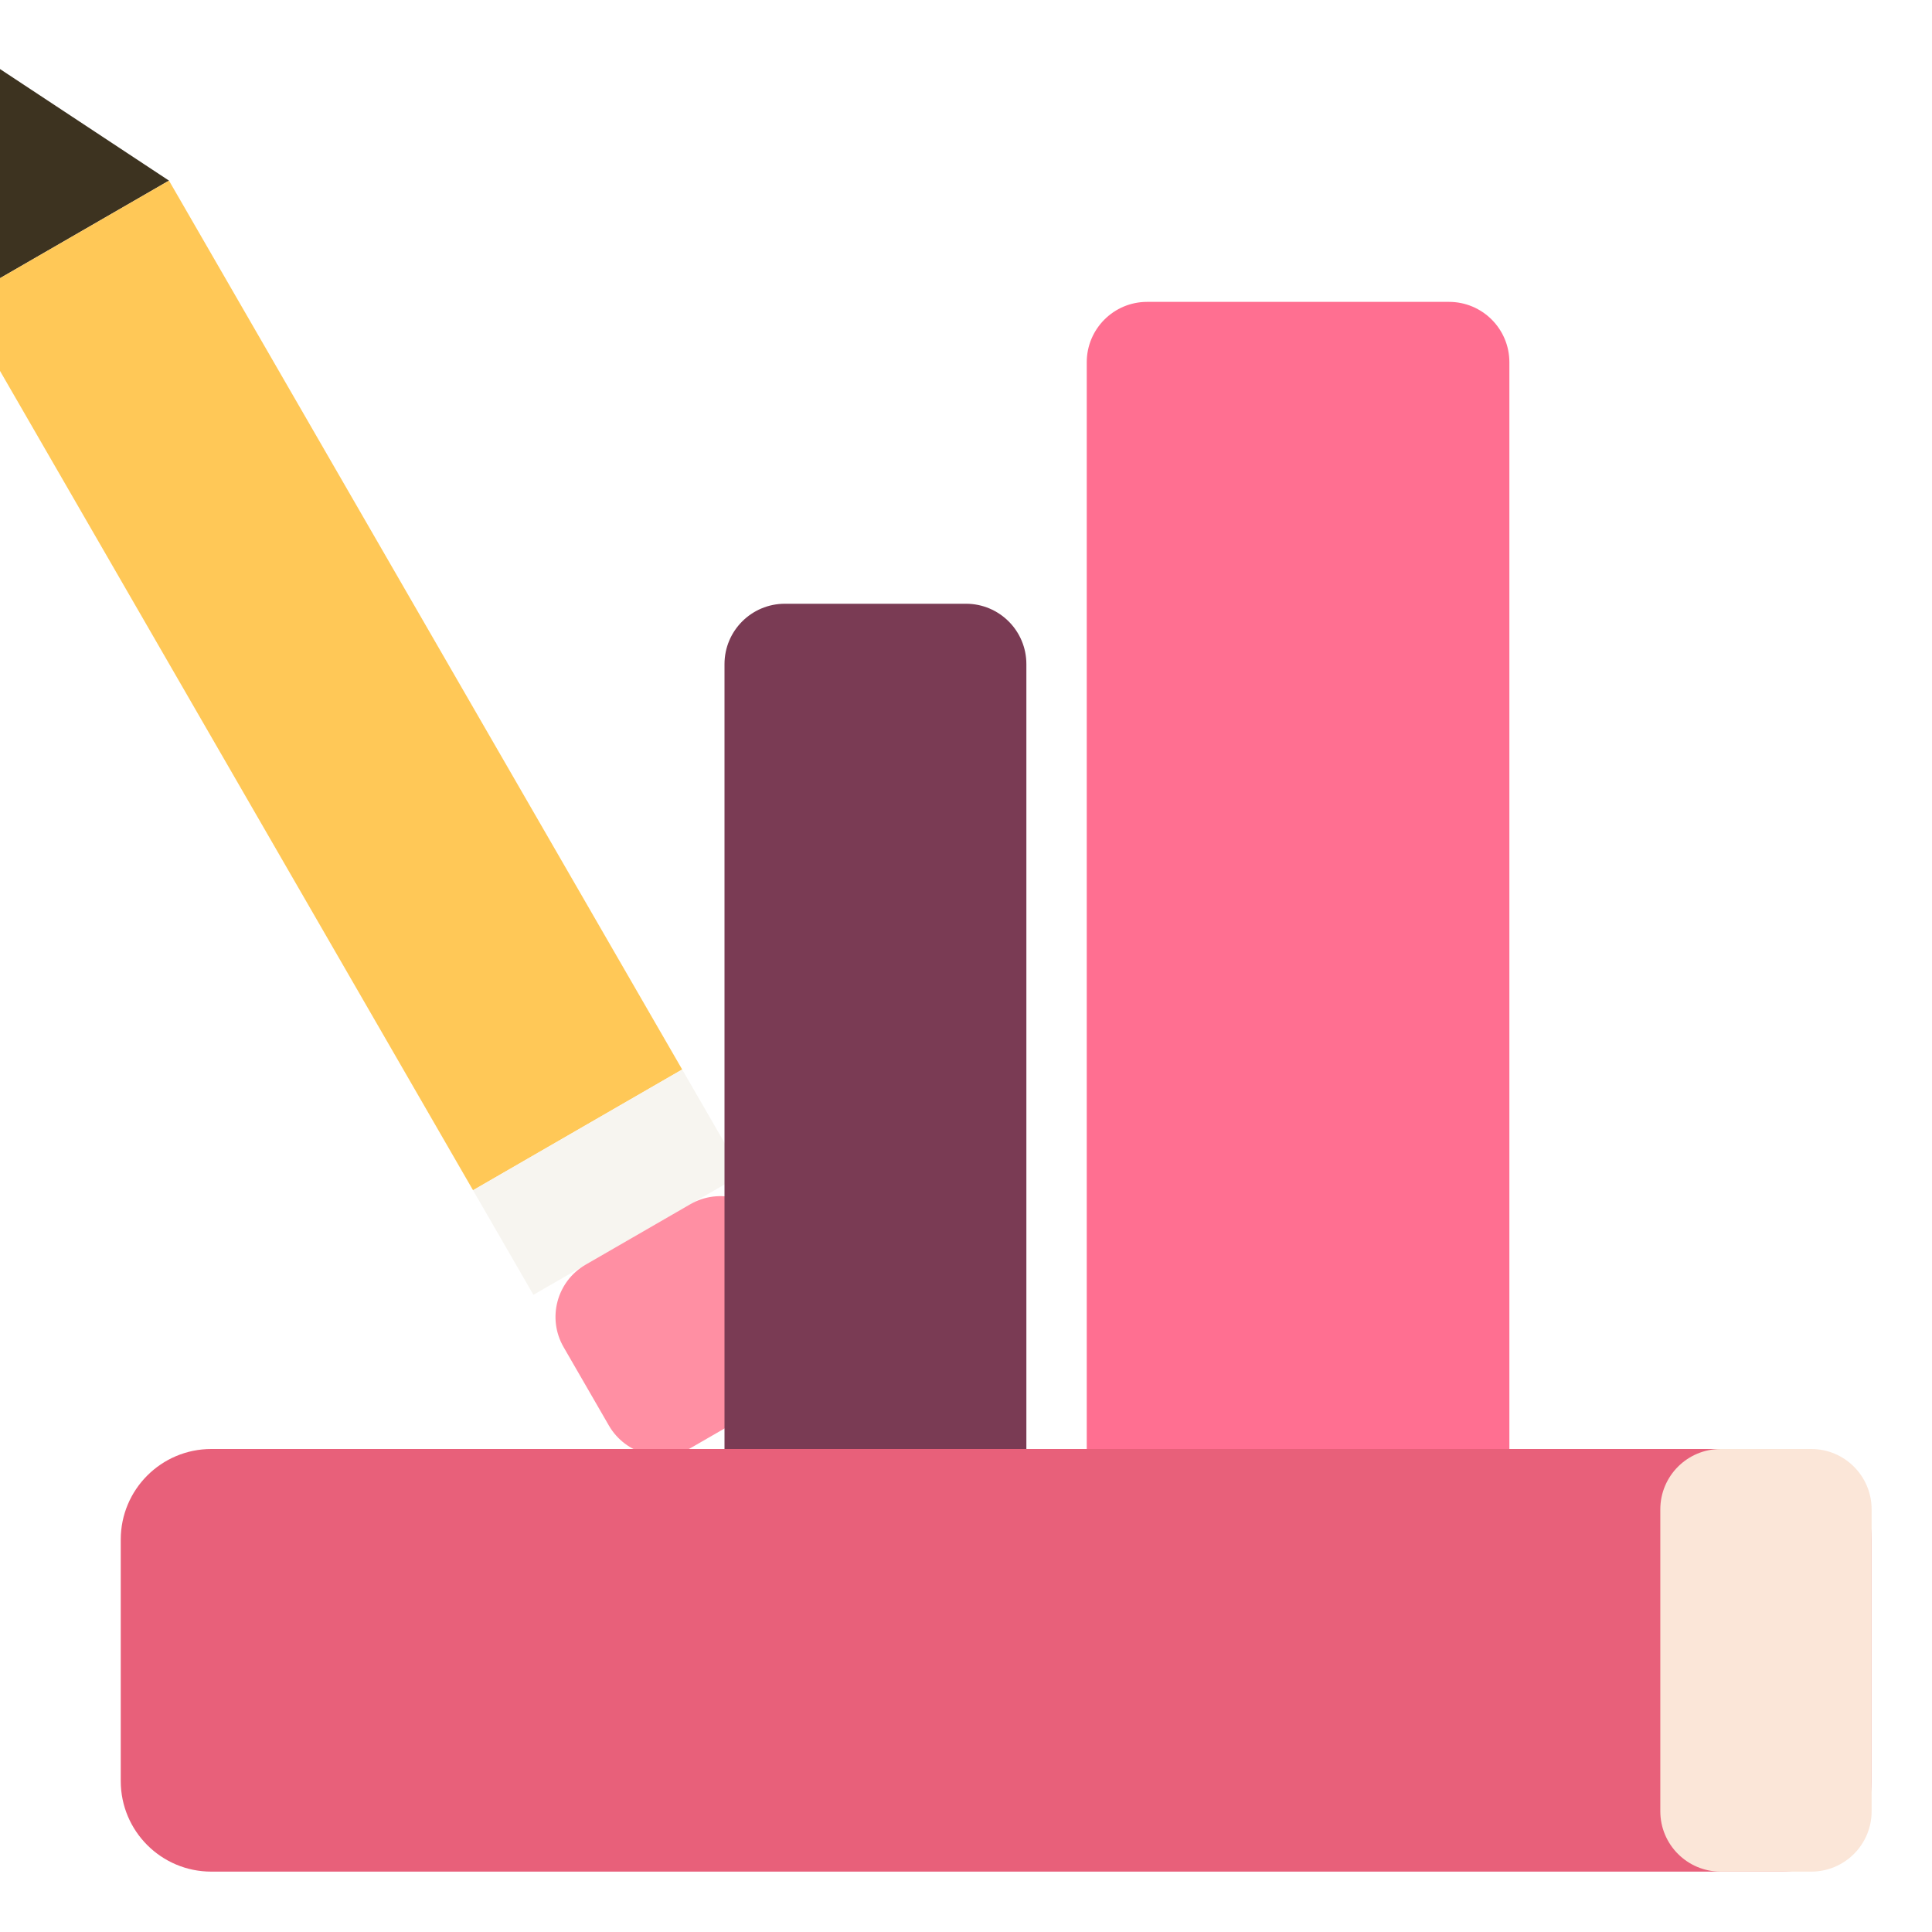
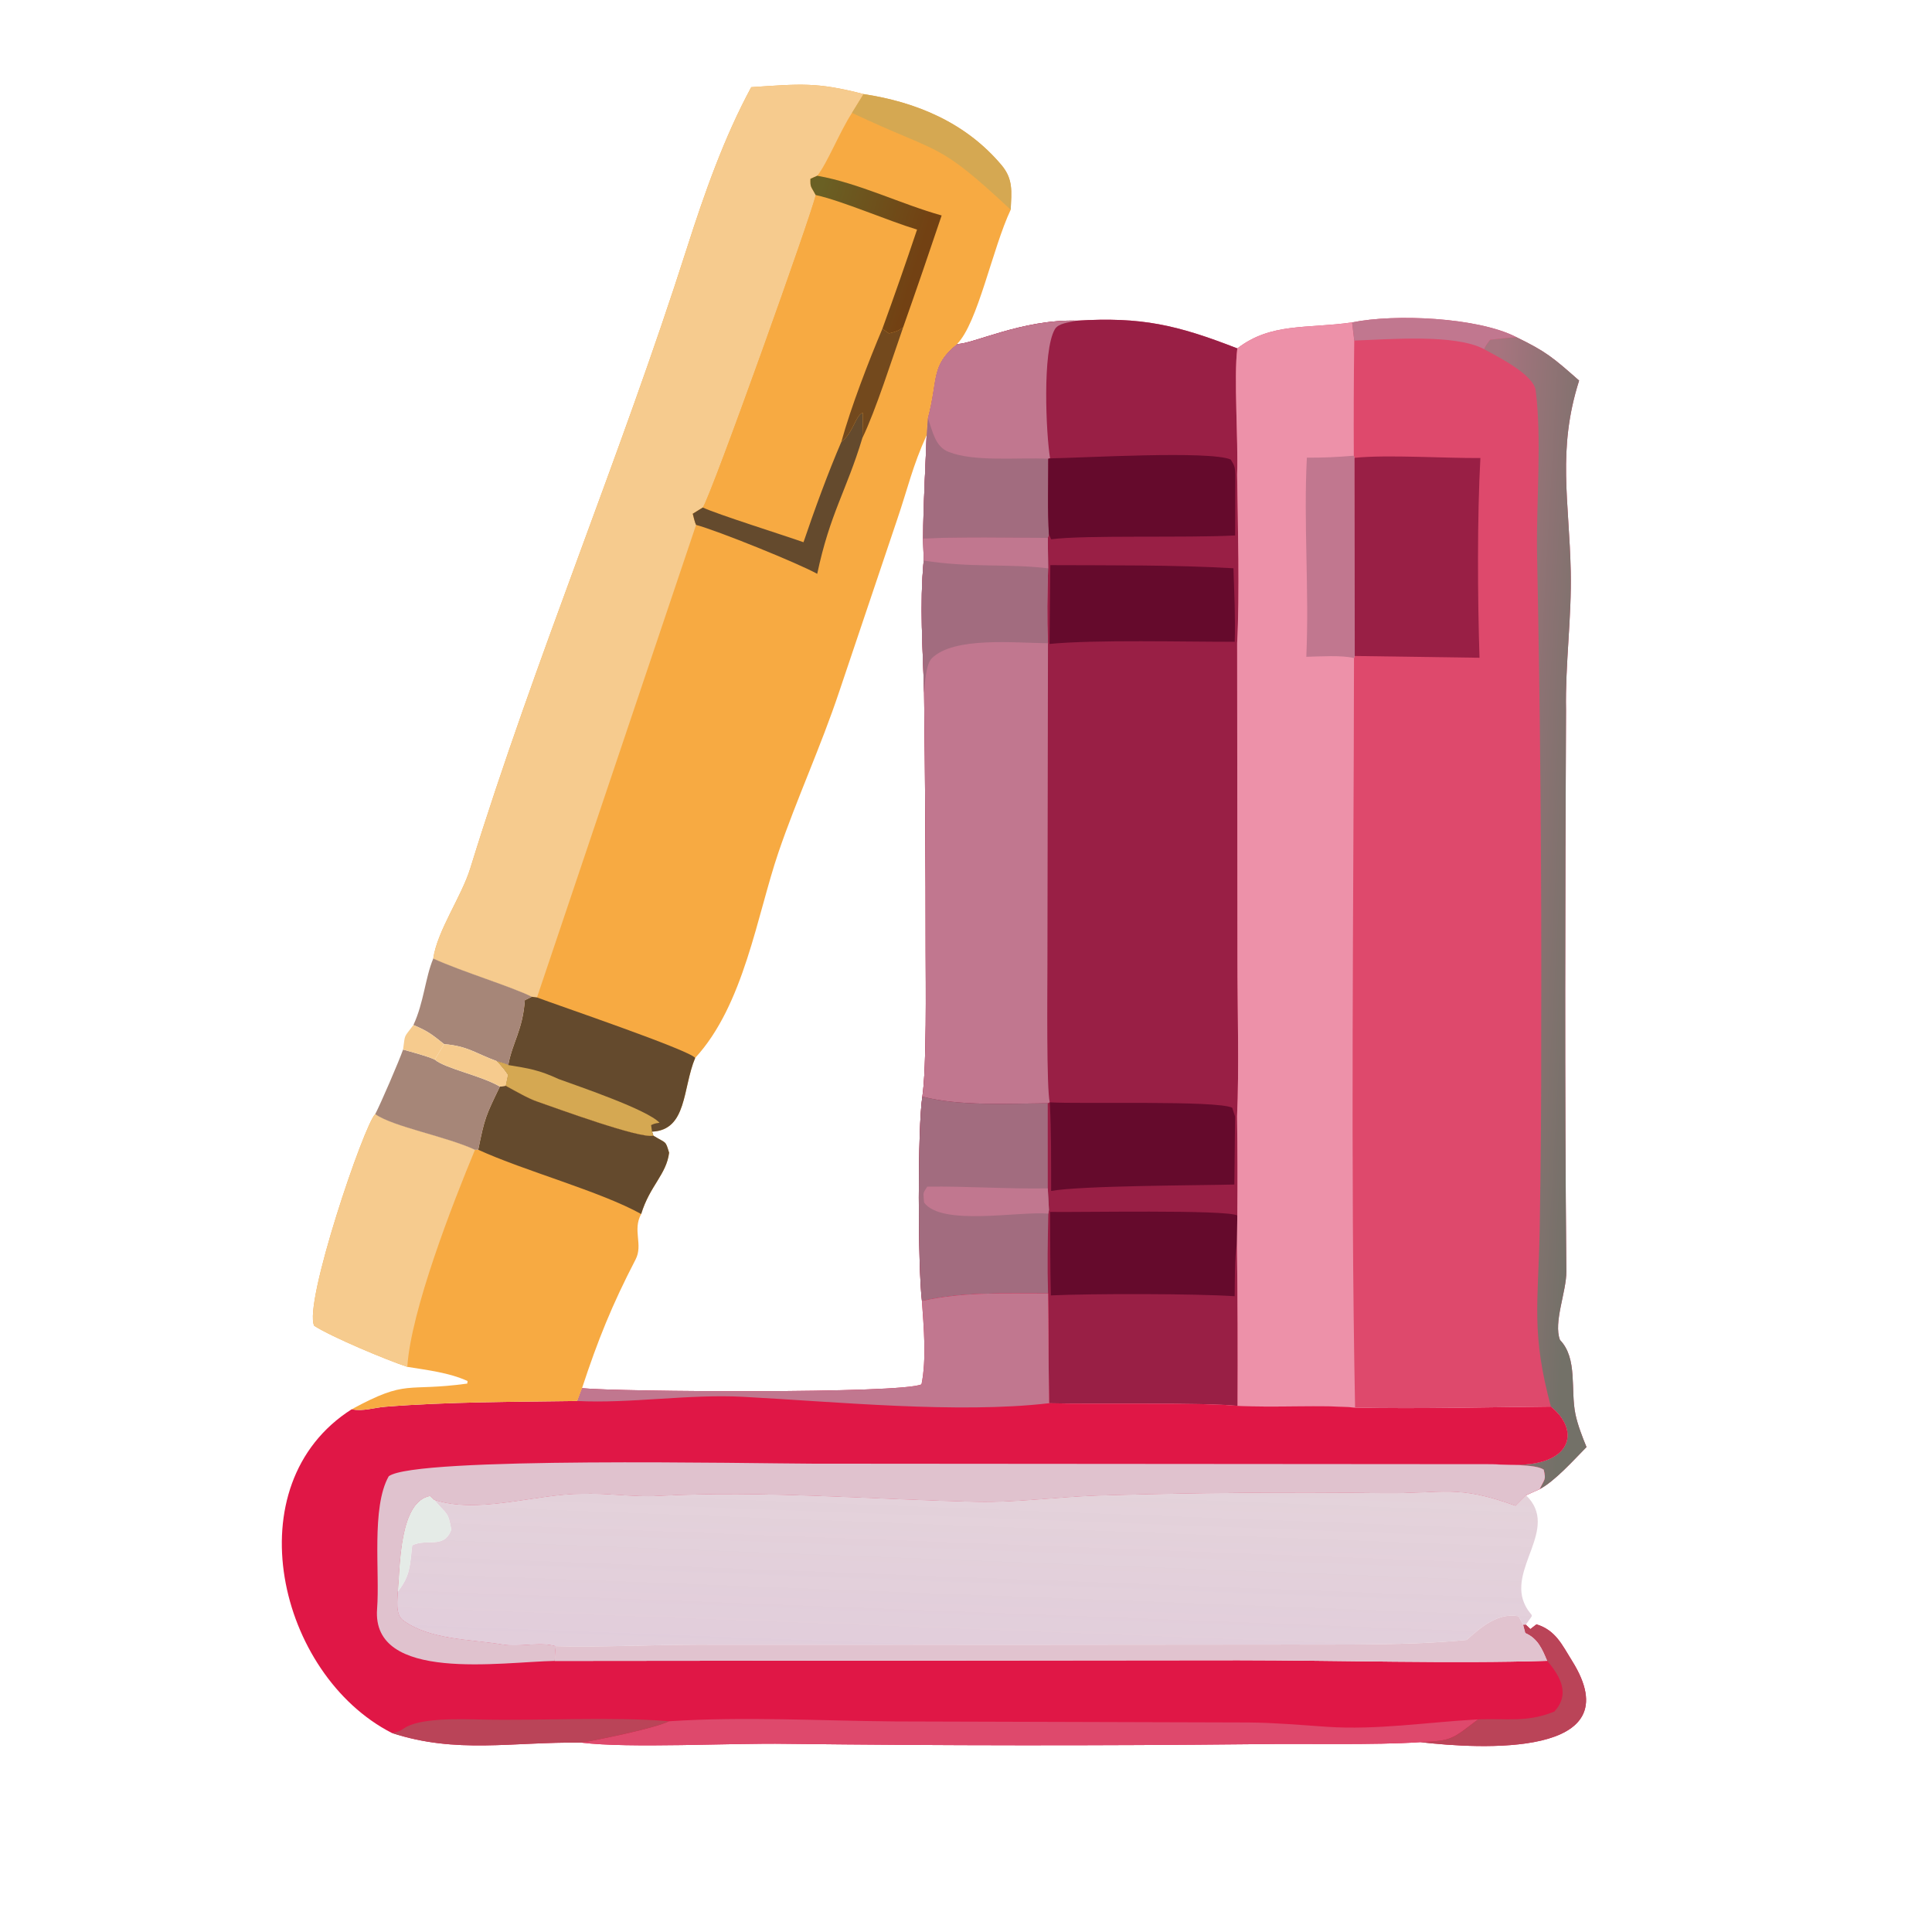
- <svg xmlns="http://www.w3.org/2000/svg" viewBox="0 0 64 64">
-   <g transform="rotate(-30 16 30)">
-     <path d="M11 4 L19 4 L15 -4 Z" fill="#3D3320" />
-     <rect x="11" y="4" width="8" height="34" fill="#FFC857" />
-     <rect x="11" y="38" width="8" height="4" fill="#F7F5F0" />
-     <rect x="11" y="42" width="8" height="7" rx="2" fill="#FF8FA3" />
-   </g>
-   <rect x="24" y="20" width="10" height="30" rx="2" fill="#7A3B54" />
-   <rect x="36" y="10" width="14" height="40" rx="2" fill="#FF6F91" />
-   <rect x="4" y="48" width="58" height="14" rx="3" fill="#E8607A" />
-   <rect x="55" y="48" width="7" height="14" rx="2" fill="#FBE6D8" />
+ <svg xmlns="http://www.w3.org/2000/svg" viewBox="-5 0 137 137">
+   <path fill="#DE496C" d="M90.881 22.862C93.881 22.243 99.789 22.495 102.525 23.906C104.665 24.95 105.123 25.355 106.977 26.986C105.416 31.885 106.275 35.497 106.383 40.538C106.453 43.765 105.986 47.123 106.048 50.369C105.99 63.63 105.948 76.898 106.071 90.157C106.084 91.59 105.137 93.776 105.621 95.021C106.889 96.331 106.351 98.553 106.718 100.295C106.874 101.039 107.212 101.914 107.501 102.613C106.599 103.528 105.265 105.024 104.18 105.598C104.552 104.818 104.631 104.965 104.468 104.214C103.86 103.8 101.819 103.915 100.794 103.826C102.014 103.858 103.223 103.988 104.419 103.631C106.575 102.986 106.697 101.137 104.973 99.741C100.448 99.785 95.591 99.91 91.09 99.815C88.77 99.598 85.373 99.839 82.756 99.688C80.207 99.435 72.528 99.589 69.385 99.504L69.318 91.721C66.263 91.731 63.349 91.584 60.376 92.258C60.087 89.895 60.064 79.877 60.405 77.762C60.72 75.615 60.641 69.758 60.639 67.499C60.642 61.369 60.605 55.24 60.528 49.111C60.438 45.916 60.203 42.94 60.5 39.752L60.461 38.184C60.468 35.744 60.623 33.303 60.709 30.864L60.793 29.636C61.532 26.824 60.971 25.919 62.869 24.39C63.916 24.43 67.477 22.63 71.344 22.739C75.941 22.458 78.447 23.034 82.74 24.706C85.123 22.866 87.652 23.323 90.881 22.862Z" />
+   <path fill="#991F45" d="M71.344 22.739C75.941 22.458 78.447 23.034 82.74 24.706C82.479 26.78 82.815 31.17 82.726 33.649C82.776 37.188 82.913 42.156 82.727 45.6L82.748 68.013C82.745 71.373 82.875 75.868 82.721 79.151C82.755 81.498 82.761 83.845 82.739 86.192L82.712 88.191C82.762 92.023 82.776 95.855 82.756 99.688C80.207 99.435 72.528 99.589 69.385 99.504L69.318 91.721C66.263 91.731 63.349 91.584 60.376 92.258C60.087 89.895 60.064 79.877 60.405 77.762C60.72 75.615 60.641 69.758 60.639 67.499C60.642 61.369 60.605 55.24 60.528 49.111C60.438 45.916 60.203 42.94 60.5 39.752L60.461 38.184C60.468 35.744 60.623 33.303 60.709 30.864L60.793 29.636C61.532 26.824 60.971 25.919 62.869 24.39C63.916 24.43 67.477 22.63 71.344 22.739Z" />
+   <path fill="#C1778F" d="M60.461 38.184C63.286 38.064 66.455 38.118 69.301 38.144L69.323 40.301C69.267 42.164 69.234 43.753 69.313 45.613L69.274 68.585C69.273 70.07 69.2 77.266 69.441 78.167L69.295 78.232C66.513 78.254 63.037 78.451 60.405 77.762C60.72 75.615 60.641 69.758 60.639 67.499C60.642 61.369 60.605 55.24 60.528 49.111C60.438 45.916 60.203 42.94 60.5 39.752L60.461 38.184Z" />
+   <path fill="#A26C7F" d="M60.461 38.184C63.286 38.064 66.455 38.118 69.301 38.144L69.323 40.301C69.267 42.164 69.234 43.753 69.313 45.613C66.971 45.593 62.629 45.126 61.073 46.684C60.649 47.109 60.588 48.472 60.528 49.111C60.438 45.916 60.203 42.94 60.5 39.752L60.461 38.184Z" />
+   <path fill="#C1778F" d="M60.461 38.184C63.286 38.064 66.455 38.118 69.301 38.144L69.323 40.301C66.383 39.952 63.928 40.28 60.5 39.752L60.461 38.184Z" />
+   <path fill="#A26C7F" d="M60.405 77.762C63.037 78.451 66.513 78.254 69.295 78.232L69.299 84.27L69.383 85.794L69.337 86.061C69.297 87.982 69.26 89.8 69.318 91.721C66.263 91.731 63.349 91.584 60.376 92.258C60.087 89.895 60.064 79.877 60.405 77.762Z" />
+   <path fill="#C1778F" d="M69.337 86.061C67.249 85.869 61.769 86.972 60.526 85.272C60.489 84.504 60.395 84.712 60.751 84.144C63.613 84.11 66.444 84.318 69.299 84.27L69.383 85.794L69.337 86.061Z" />
+   <path fill="#C1778F" d="M62.869 24.39C63.916 24.43 67.477 22.63 71.344 22.739C70.769 22.876 70.051 22.916 69.8 23.349C68.903 24.898 69.178 30.79 69.462 32.503L69.33 32.53C69.335 34.077 69.272 36.401 69.378 37.886L69.301 38.144C66.455 38.118 63.286 38.064 60.461 38.184C60.468 35.744 60.623 33.303 60.709 30.864L60.793 29.636C61.532 26.824 60.971 25.919 62.869 24.39Z" />
+   <path fill="#A26C7F" d="M60.793 29.636C61.147 30.62 61.312 31.67 62.269 32.046C64.1 32.766 67.101 32.428 69.33 32.53C69.335 34.077 69.272 36.401 69.378 37.886L69.301 38.144C66.455 38.118 63.286 38.064 60.461 38.184C60.468 35.744 60.623 33.303 60.709 30.864L60.793 29.636Z" />
+   <path fill="#650A2C" d="M69.461 85.937C71.262 85.978 82 85.758 82.739 86.192L82.712 88.191C82.542 89.16 82.567 90.878 82.551 91.916C79.721 91.726 72.361 91.726 69.519 91.859C69.466 89.918 69.479 87.886 69.461 85.937Z" />
+   <path fill="#650A2C" d="M69.441 78.167C71.658 78.302 81.248 78.016 82.376 78.548L82.58 79.171L82.528 83.997C79.958 84.061 71.655 84.069 69.537 84.452C69.534 82.364 69.554 80.25 69.441 78.167Z" />
+   <path fill="#650A2C" d="M69.462 32.503C71.83 32.467 80.759 31.94 82.273 32.585C82.563 33.057 82.575 33.125 82.596 33.68L82.583 37.969C79.203 38.157 71.903 37.926 69.539 38.241L69.378 37.886C69.272 36.401 69.335 34.077 69.33 32.53L69.462 32.503Z" />
+   <path fill="#650A2C" d="M69.479 40.074C73.857 40.096 78.089 40.047 82.465 40.296C82.519 42.002 82.608 43.815 82.555 45.51C79.088 45.518 72.676 45.347 69.422 45.662L69.479 40.074Z" />
+   <path fill="#ED91A9" d="M82.74 24.706C85.123 22.866 87.652 23.323 90.881 22.862L91.032 24.149C90.996 26.871 90.985 29.593 91 32.315L91.05 32.466L91.067 46.517L91.014 46.664C90.992 64.124 90.755 82.402 91.09 99.815C88.77 99.598 85.373 99.839 82.756 99.688C82.776 95.855 82.762 92.023 82.712 88.191L82.739 86.192C82.761 83.845 82.755 81.498 82.721 79.151C82.875 75.868 82.745 71.373 82.748 68.013L82.727 45.6C82.913 42.156 82.776 37.188 82.726 33.649C82.815 31.17 82.479 26.78 82.74 24.706Z" />
+   <path fill="#C1778F" d="M91 32.315L91.05 32.466L91.067 46.517L91.014 46.664C90.159 46.448 88.57 46.552 87.632 46.574C87.842 41.799 87.431 37.097 87.671 32.454C88.88 32.459 89.794 32.414 91 32.315Z" />
+   <defs>
+     <linearGradient id="gradient_0" gradientUnits="userSpaceOnUse" x1="107.737" y1="61.487" x2="99.193" y2="61.009">
+       <stop offset="0" stop-color="#737168" />
+       <stop offset="1" stop-color="#A7747F" />
+     </linearGradient>
+   </defs>
+   <path fill="url(#gradient_0)" d="M102.525 23.906C104.665 24.95 105.123 25.355 106.977 26.986C105.416 31.885 106.275 35.497 106.383 40.538C106.453 43.765 105.986 47.123 106.048 50.369C105.99 63.63 105.948 76.898 106.071 90.157C106.084 91.59 105.137 93.776 105.621 95.021C106.889 96.331 106.351 98.553 106.718 100.295C106.874 101.039 107.212 101.914 107.501 102.613C106.599 103.528 105.265 105.024 104.18 105.598C104.552 104.818 104.631 104.965 104.468 104.214C103.86 103.8 101.819 103.915 100.794 103.826C102.014 103.858 103.223 103.988 104.419 103.631C106.575 102.986 106.697 101.137 104.973 99.741C103.584 94.539 104.067 92.556 104.179 87.308C104.262 82.598 104.298 77.888 104.289 73.177C104.321 61.808 104.222 50.44 103.99 39.074C103.944 35.565 104.333 31.123 103.898 27.696C103.756 26.571 101.309 25.348 100.244 24.762C100.323 24.531 100.517 24.295 100.664 24.092C101.283 24.017 101.904 23.955 102.525 23.906Z" />
+   <path fill="#991F45" d="M91.05 32.466C93.324 32.227 97.517 32.501 99.976 32.479C99.747 36.588 99.776 42.46 99.913 46.642L91.067 46.517L91.05 32.466Z" />
+   <path fill="#C1778F" d="M90.881 22.862C93.881 22.243 99.789 22.495 102.525 23.906C101.904 23.955 101.283 24.017 100.664 24.092C100.517 24.295 100.323 24.531 100.244 24.762C98.171 23.653 93.449 24.073 91.032 24.149L90.881 22.862Z" />
+   <path fill="#F7AA42" d="M48.272 6.181C51.756 5.953 52.913 5.809 56.236 6.672C59.967 7.234 63.482 8.69 66.022 11.713C66.861 12.713 66.725 13.6 66.67 14.87C65.365 17.64 64.341 22.906 62.869 24.39C60.971 25.919 61.532 26.824 60.793 29.636L60.709 30.864C59.715 33.027 59.372 34.631 58.618 36.843L54.513 49.035C53.206 52.949 51.486 56.674 50.202 60.438C48.678 64.906 47.761 71.259 44.296 75.018C43.391 77.174 43.736 80.133 41.237 80.247L41.331 80.532C40.399 80.778 34.382 78.559 33.1 78.117C32.478 77.913 31.466 77.325 30.854 76.992L31.015 76.218C30.738 75.806 30.556 75.608 30.218 75.243C30.402 75.297 30.929 75.424 31.043 75.524C31.342 73.894 32.067 73.057 32.218 70.927L32.713 70.683C31.352 69.991 27.717 68.885 25.723 67.972C26.006 65.994 27.724 63.595 28.351 61.564C32.934 46.723 38.99 32.394 43.716 17.575C44.944 13.725 46.359 9.713 48.272 6.181Z" />
+   <path fill="#F6CB8E" d="M48.272 6.181C51.756 5.953 52.913 5.809 56.236 6.672L55.415 8.005C54.532 9.364 53.658 11.587 52.953 12.462L52.469 12.679C52.45 13.309 52.507 13.197 52.841 13.829C52.641 14.956 45.454 35.083 44.837 35.988L44.124 36.429C44.183 36.657 44.262 37.022 44.36 37.222L33.078 70.731L32.713 70.683C31.352 69.991 27.717 68.885 25.723 67.972C26.006 65.994 27.724 63.595 28.351 61.564C32.934 46.723 38.99 32.394 43.716 17.575C44.944 13.725 46.359 9.713 48.272 6.181Z" />
+   <path fill="#F7AA42" d="M52.841 13.829C54.746 14.251 57.902 15.632 60.029 16.281C59.24 18.636 58.42 20.98 57.57 23.314L58.034 23.642C58.494 23.523 58.665 23.5 59.045 23.205C58.315 25.289 57.069 29.192 56.154 31.051C55.008 34.844 53.857 36.403 52.95 40.692C51.615 39.944 45.852 37.615 44.36 37.222C44.262 37.022 44.183 36.657 44.124 36.429L44.837 35.988C45.454 35.083 52.641 14.956 52.841 13.829Z" />
+   <path fill="#644A2D" d="M54.66 31.335C55.537 30.651 55.641 29.473 56.181 29.267C56.185 29.862 56.176 30.456 56.154 31.051C55.008 34.844 53.857 36.403 52.95 40.692C51.615 39.944 45.852 37.615 44.36 37.222C44.262 37.022 44.183 36.657 44.124 36.429L44.837 35.988C45.873 36.476 50.634 37.971 51.977 38.45C52.748 36.176 53.719 33.514 54.66 31.335Z" />
+   <path fill="#73491D" d="M57.57 23.314L58.034 23.642C58.494 23.523 58.665 23.5 59.045 23.205C58.315 25.289 57.069 29.192 56.154 31.051C56.176 30.456 56.185 29.862 56.181 29.267C55.641 29.473 55.537 30.651 54.66 31.335C55.334 28.887 56.594 25.62 57.57 23.314Z" />
+   <path fill="#644A2D" d="M32.713 70.683L33.078 70.731C34.533 71.281 43.871 74.451 44.296 75.018C43.391 77.174 43.736 80.133 41.237 80.247L41.331 80.532C40.399 80.778 34.382 78.559 33.1 78.117C32.478 77.913 31.466 77.325 30.854 76.992L31.015 76.218C30.738 75.806 30.556 75.608 30.218 75.243C30.402 75.297 30.929 75.424 31.043 75.524C31.342 73.894 32.067 73.057 32.218 70.927L32.713 70.683Z" />
+   <path fill="#D5A852" d="M30.218 75.243C30.402 75.297 30.929 75.424 31.043 75.524C32.505 75.763 33.224 75.871 34.612 76.516C36.079 77.052 40.904 78.683 41.77 79.618L41.711 79.626C41.453 79.66 41.405 79.678 41.17 79.783L41.237 80.247L41.331 80.532C40.399 80.778 34.382 78.559 33.1 78.117C32.478 77.913 31.466 77.325 30.854 76.992L31.015 76.218C30.738 75.806 30.556 75.608 30.218 75.243Z" />
+   <path fill="#D5A852" d="M56.236 6.672C59.967 7.234 63.482 8.69 66.022 11.713C66.861 12.713 66.725 13.6 66.67 14.87C61.333 9.904 61.867 11.048 55.415 8.005L56.236 6.672Z" />
+   <defs>
+     <linearGradient id="gradient_1" gradientUnits="userSpaceOnUse" x1="59.8" y1="19.397" x2="52.086" y2="17.008">
+       <stop offset="0" stop-color="#724113" />
+       <stop offset="1" stop-color="#6A6024" />
+     </linearGradient>
+   </defs>
+   <path fill="url(#gradient_1)" d="M52.953 12.462C55.903 12.981 58.899 14.478 61.773 15.279C60.884 17.928 59.975 20.57 59.045 23.205C58.665 23.5 58.494 23.523 58.034 23.642L57.57 23.314C58.42 20.98 59.24 18.636 60.029 16.281C57.902 15.632 54.746 14.251 52.841 13.829C52.507 13.197 52.45 13.309 52.469 12.679L52.953 12.462Z" />
+   <path fill="#E01746" d="M60.376 92.258C63.349 91.584 66.263 91.731 69.318 91.721L69.385 99.504C72.528 99.589 80.207 99.435 82.756 99.688C85.373 99.839 88.77 99.598 91.09 99.815C95.591 99.91 100.448 99.785 104.973 99.741C106.697 101.137 106.575 102.986 104.419 103.631C103.223 103.988 102.014 103.858 100.794 103.826C101.819 103.915 103.86 103.8 104.468 104.214C104.631 104.965 104.552 104.818 104.18 105.598L103.217 106.033L102.471 106.78C98.29 105.266 97.439 105.927 93.162 105.882C86.428 105.799 79.693 105.855 72.961 106.05C70.106 106.136 67.104 106.562 64.28 106.499C56.728 106.331 49.184 105.683 41.627 106.082C39.929 106.172 37.981 105.87 36.258 105.933C32.972 105.94 28.916 107.401 25.781 106.354L25.505 106.084C23.329 106.47 23.373 111.053 23.217 112.852C23.196 113.452 23.027 114.489 23.593 114.899C25.514 116.293 28.369 116.228 30.636 116.607C31.875 116.814 33.286 116.389 34.41 116.73L34.335 117.777L82.832 117.73C89.609 117.732 98.07 117.983 104.713 117.77C104.361 116.931 104.053 116.183 103.163 115.797L103.011 115.217L103.196 115.208L103.52 115.52L103.954 115.183C105.323 115.607 105.77 116.647 106.473 117.769C110.797 124.668 99.932 124.026 95.718 123.538C92.38 123.759 87.537 123.623 84.025 123.681C72.928 123.794 61.831 123.786 50.735 123.656C46.919 123.591 39.584 123.99 36.234 123.571C31.294 123.508 27.367 124.388 22.782 122.885C14.716 118.752 11.54 105.272 19.939 99.932C20.766 100.098 21.507 99.817 22.334 99.752C26.842 99.397 31.407 99.413 35.932 99.346L36.272 98.437C38.86 98.696 58.931 98.84 60.346 98.164C60.71 96.375 60.502 94.097 60.376 92.258Z" />
+   <path fill="#E0C2CE" d="M34.335 117.777C30.61 117.839 21.329 119.339 21.74 114.083C21.942 111.506 21.316 106.894 22.565 104.684C24.394 103.274 48.453 103.782 52.616 103.79L100.794 103.826C101.819 103.915 103.86 103.8 104.468 104.214C104.631 104.965 104.552 104.818 104.18 105.598L103.217 106.033L102.471 106.78C98.29 105.266 97.439 105.927 93.162 105.882C86.428 105.799 79.693 105.855 72.961 106.05C70.106 106.136 67.104 106.562 64.28 106.499C56.728 106.331 49.184 105.683 41.627 106.082C39.929 106.172 37.981 105.87 36.258 105.933C32.972 105.94 28.916 107.401 25.781 106.354L25.505 106.084C23.329 106.47 23.373 111.053 23.217 112.852C23.196 113.452 23.027 114.489 23.593 114.899C25.514 116.293 28.369 116.228 30.636 116.607C31.875 116.814 33.286 116.389 34.41 116.73L34.335 117.777Z" />
+   <path fill="#DE496C" d="M42.438 122.056C47.785 121.709 53.13 122.024 58.501 122.068L83.537 122.142C85.385 122.158 87.227 122.321 89.07 122.447C92.666 122.692 96.225 122.117 99.812 121.923C97.953 123.328 97.993 123.44 95.718 123.538C92.38 123.759 87.537 123.623 84.025 123.681C72.928 123.794 61.831 123.786 50.735 123.656C46.919 123.591 39.584 123.99 36.234 123.571C37.399 123.374 41.423 122.563 42.438 122.056Z" />
+   <path fill="#C1778F" d="M60.376 92.258C63.349 91.584 66.263 91.731 69.318 91.721L69.385 99.504C62.939 100.259 54.182 99.391 47.684 99.049C43.831 98.846 39.695 99.539 35.932 99.346L36.272 98.437C38.86 98.696 58.931 98.84 60.346 98.164C60.71 96.375 60.502 94.097 60.376 92.258Z" />
+   <path fill="#BA4458" d="M22.782 122.885C23.218 122.81 23.296 122.794 23.645 122.562C24.729 121.798 27.646 121.901 29.166 121.935C33.244 122.027 38.435 121.714 42.438 122.056C41.423 122.563 37.399 123.374 36.234 123.571C31.294 123.508 27.367 124.388 22.782 122.885Z" />
+   <path fill="#BA4458" d="M103.196 115.208L103.52 115.52L103.954 115.183C105.323 115.607 105.77 116.647 106.473 117.769C110.797 124.668 99.932 124.026 95.718 123.538C97.993 123.44 97.953 123.328 99.812 121.923C101.897 121.837 103.275 122.162 105.227 121.365C106.335 120.142 105.688 118.925 104.713 117.77C104.361 116.931 104.053 116.183 103.163 115.797L103.011 115.217L103.196 115.208Z" />
+   <defs>
+     <linearGradient id="gradient_2" gradientUnits="userSpaceOnUse" x1="63.34" y1="105.102" x2="62.878" y2="117.225">
+       <stop offset="0" stop-color="#DDC7D1" stop-opacity="0.796" />
+       <stop offset="1" stop-color="#DCC4D4" stop-opacity="0.835" />
+     </linearGradient>
+   </defs>
+   <path fill="url(#gradient_2)" d="M25.781 106.354C28.916 107.401 32.972 105.94 36.258 105.933C37.981 105.87 39.929 106.172 41.627 106.082C49.184 105.683 56.728 106.331 64.28 106.499C67.104 106.562 70.106 106.136 72.961 106.05C79.693 105.855 86.428 105.799 93.162 105.882C97.439 105.927 98.29 105.266 102.471 106.78L103.217 106.033C105.662 108.419 101.769 111.299 103.198 113.921C103.678 114.803 103.842 114.274 103.196 115.208L103.011 115.217L102.684 114.609C101.217 114.333 100.023 115.379 99.002 116.288C94.965 116.688 90.292 116.607 86.195 116.616L68.245 116.632L44.397 116.627C41.439 116.632 37.187 116.821 34.41 116.73C33.286 116.389 31.875 116.814 30.636 116.607C28.369 116.228 25.514 116.293 23.593 114.899C23.027 114.489 23.196 113.452 23.217 112.852C24.111 111.705 24.057 111.019 24.23 109.582C25.284 109.06 26.496 109.869 27.001 108.462C26.76 107.178 26.749 107.48 25.781 106.354Z" />
+   <path fill="#F7AA42" d="M30.854 76.992C31.466 77.325 32.478 77.913 33.1 78.117C34.382 78.559 40.399 80.778 41.331 80.532C42.267 81.104 42.176 80.85 42.447 81.741C42.255 83.288 41.078 84.081 40.466 86.087C39.834 87.245 40.619 88.252 40.069 89.312C38.396 92.538 37.394 95.027 36.272 98.437L35.932 99.346C31.407 99.413 26.842 99.397 22.334 99.752C21.507 99.817 20.766 100.098 19.939 99.932C23.949 97.76 23.697 98.716 28.133 98.112L28.157 97.931C26.849 97.332 25.31 97.158 23.883 96.925C22.388 96.431 18.534 94.817 17.283 94.015C16.488 92.493 20.814 79.754 21.607 79.003C22.855 79.899 26.683 80.595 28.682 81.533L28.913 81.531C29.377 79.258 29.438 79.137 30.449 77.051L30.854 76.992Z" />
+   <path fill="#F6CB8E" d="M21.607 79.003C22.855 79.899 26.683 80.595 28.682 81.533C27.096 85.342 24.13 92.966 23.883 96.925C22.388 96.431 18.534 94.817 17.283 94.015C16.488 92.493 20.814 79.754 21.607 79.003Z" />
+   <path fill="#644A2D" d="M30.854 76.992C31.466 77.325 32.478 77.913 33.1 78.117C34.382 78.559 40.399 80.778 41.331 80.532C42.267 81.104 42.176 80.85 42.447 81.741C42.255 83.288 41.078 84.081 40.466 86.087C37.58 84.481 32.155 83.019 28.913 81.531C29.377 79.258 29.438 79.137 30.449 77.051L30.854 76.992Z" />
+   <path fill="#E0C2CE" fill-opacity="0.988" d="M99.002 116.288C100.023 115.379 101.217 114.333 102.684 114.609L103.011 115.217L103.163 115.797C104.053 116.183 104.361 116.931 104.713 117.77C98.07 117.983 89.609 117.732 82.832 117.73L34.335 117.777L34.41 116.73C37.187 116.821 41.439 116.632 44.397 116.627L68.245 116.632L86.195 116.616C90.292 116.607 94.965 116.688 99.002 116.288Z" />
+   <path fill="#A58476" fill-opacity="0.984" d="M23.582 74.426C24.134 74.584 25.363 74.905 25.827 75.138C26.593 75.78 29.087 76.256 30.449 77.051C29.438 79.137 29.377 79.258 28.913 81.531L28.682 81.533C26.683 80.595 22.855 79.899 21.607 79.003C21.981 78.3 23.321 75.185 23.582 74.426Z" />
+   <path fill="#A58476" fill-opacity="0.984" d="M25.723 67.972C27.717 68.885 31.352 69.991 32.713 70.683L32.218 70.927C32.067 73.057 31.342 73.894 31.043 75.524C30.929 75.424 30.402 75.297 30.218 75.243C28.657 74.669 28.188 74.184 26.494 74.04C25.615 73.345 25.342 73.115 24.314 72.686C25.057 71.099 25.149 69.338 25.723 67.972Z" />
+   <path fill="#E0E7E2" fill-opacity="0.831" d="M23.217 112.852C23.373 111.053 23.329 106.47 25.505 106.084L25.781 106.354C26.749 107.48 26.76 107.178 27.001 108.462C26.496 109.869 25.284 109.06 24.23 109.582C24.057 111.019 24.111 111.705 23.217 112.852Z" />
+   <path fill="#F6CB8E" d="M26.494 74.04C28.188 74.184 28.657 74.669 30.218 75.243C30.556 75.608 30.738 75.806 31.015 76.218L30.854 76.992L30.449 77.051C29.087 76.256 26.593 75.78 25.827 75.138L26.494 74.04Z" />
+   <path fill="#F6CB8E" d="M24.314 72.686C25.342 73.115 25.615 73.345 26.494 74.04L25.827 75.138C25.363 74.905 24.134 74.584 23.582 74.426C23.743 73.253 23.613 73.639 24.314 72.686Z" />
</svg>
